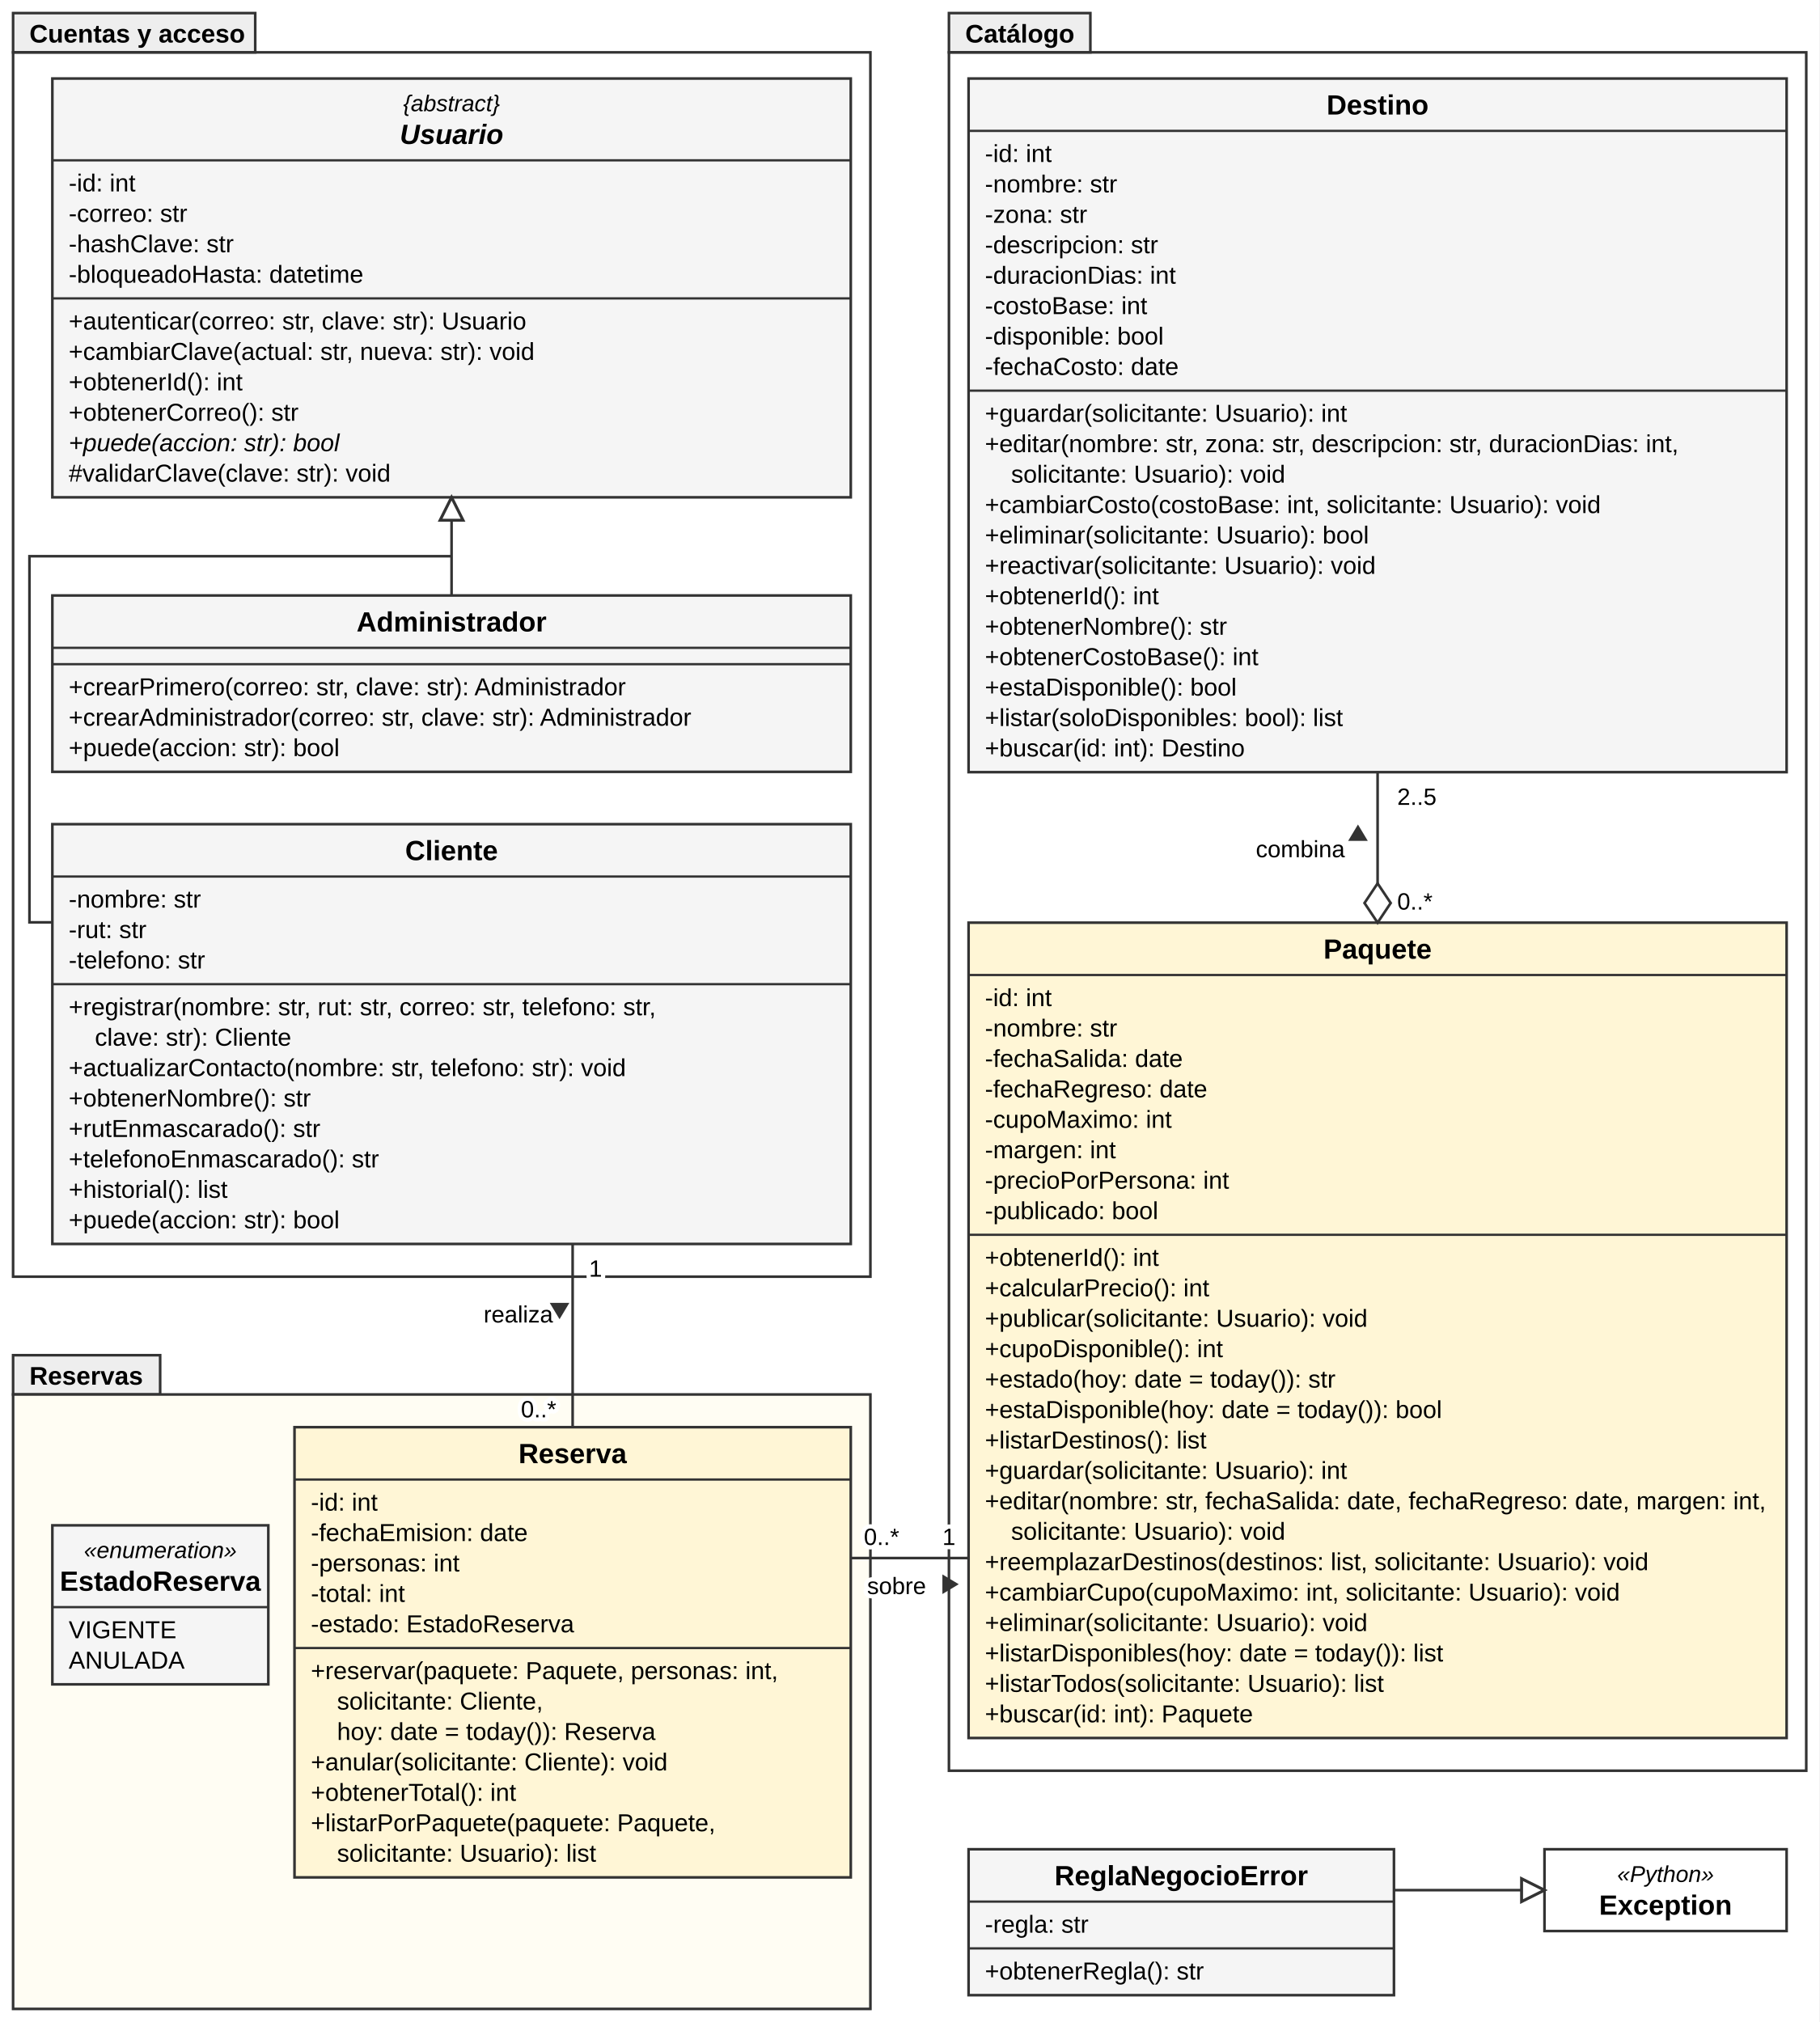
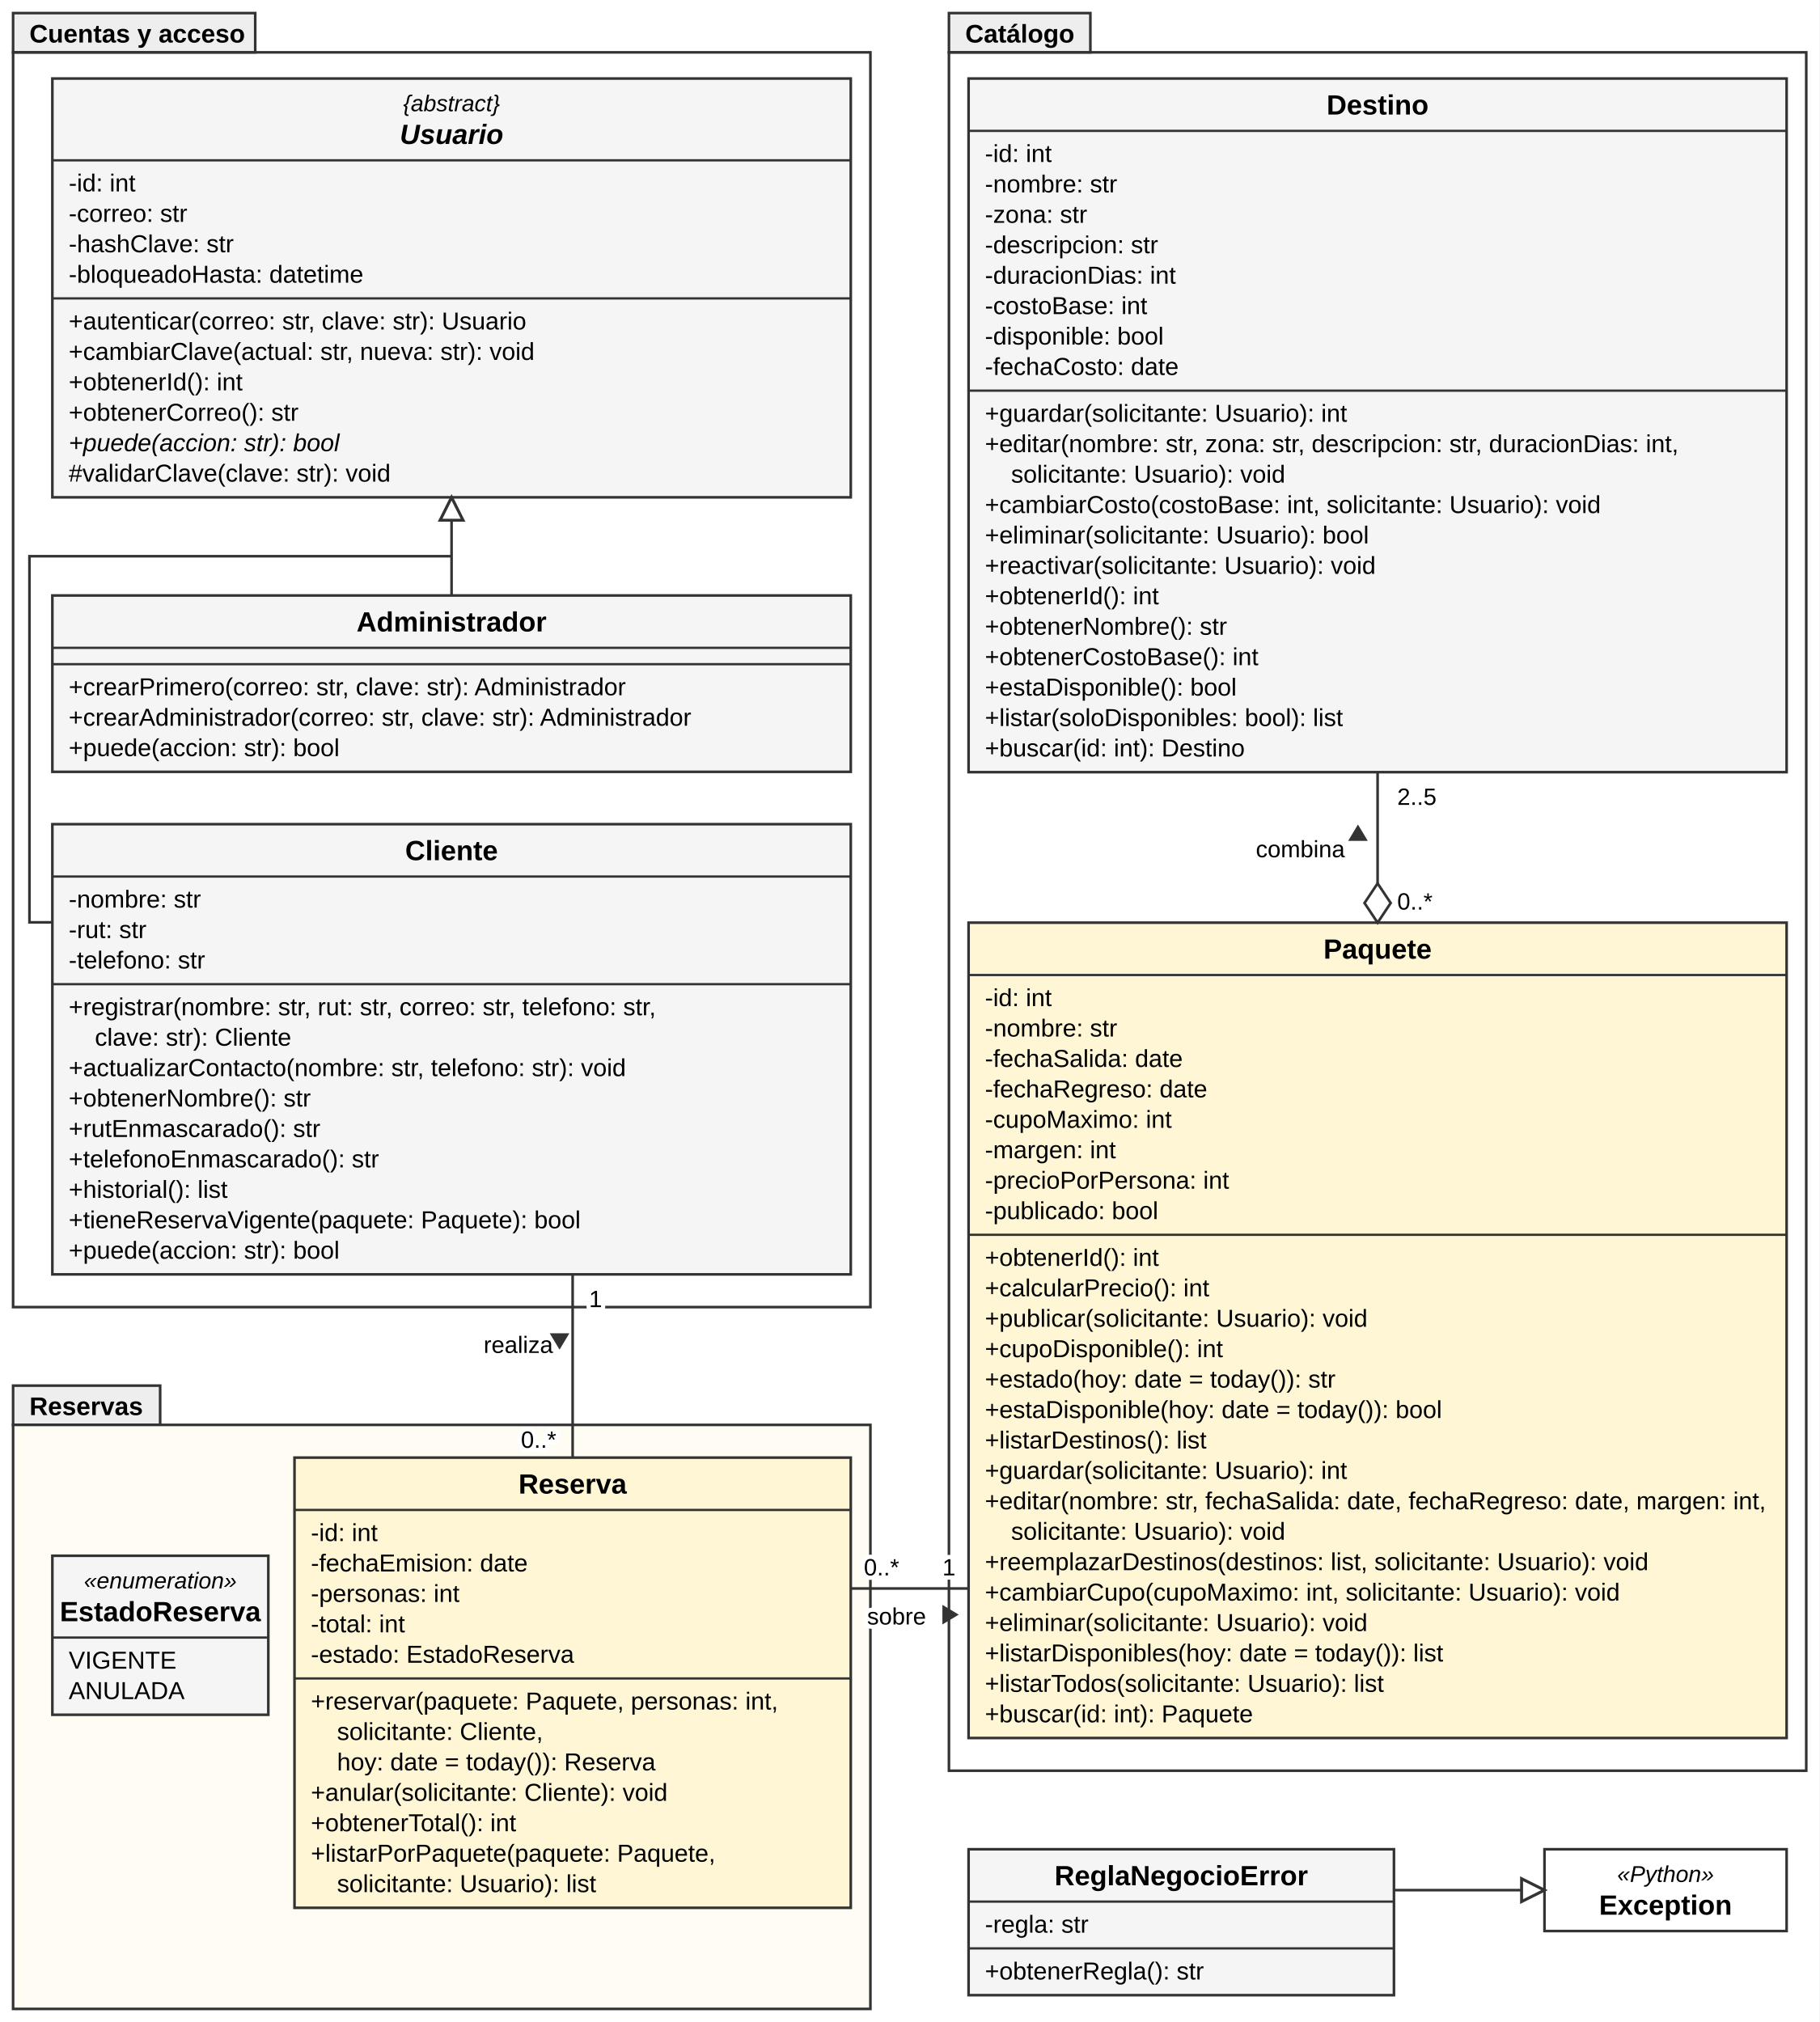
<svg xmlns="http://www.w3.org/2000/svg" width="556pt" height="618pt" viewBox="0 0 556 618">
  <rect width="100%" height="100%" fill="#fff" />
  <rect x="16" y="24" width="244" height="128.0" rx="0" fill="#f5f5f5" stroke="#333333" stroke-width="0.8" />
  <text x="138.0" y="44" font-family="Liberation Sans" font-size="8.5" text-anchor="middle" fill="#000" font-weight="bold" font-style="italic">
    <tspan x="138.0" dy="0">Usuario</tspan>
  </text>
  <text x="138.0" y="34" font-family="Liberation Sans" font-size="7" text-anchor="middle" fill="#000" font-style="italic">
    <tspan x="138.0" dy="0">{abstract}</tspan>
  </text>
  <path d="M16,49 L260,49" fill="none" stroke="#333333" stroke-width="0.7" />
  <text x="21" y="58.5" font-family="Liberation Sans" font-size="7.5" text-anchor="start" fill="#000">
    <tspan x="21" dy="0">-id: int</tspan>
  </text>
  <text x="21" y="67.8" font-family="Liberation Sans" font-size="7.5" text-anchor="start" fill="#000">
    <tspan x="21" dy="0">-correo: str</tspan>
  </text>
  <text x="21" y="77.1" font-family="Liberation Sans" font-size="7.5" text-anchor="start" fill="#000">
    <tspan x="21" dy="0">-hashClave: str</tspan>
  </text>
  <text x="21" y="86.4" font-family="Liberation Sans" font-size="7.5" text-anchor="start" fill="#000">
    <tspan x="21" dy="0">-bloqueadoHasta: datetime</tspan>
  </text>
  <path d="M16,91.2 L260,91.2" fill="none" stroke="#333333" stroke-width="0.7" />
  <text x="21" y="100.7" font-family="Liberation Sans" font-size="7.5" text-anchor="start" fill="#000" text-decoration="underline">
    <tspan x="21" dy="0">+autenticar(correo: str, clave: str): Usuario</tspan>
  </text>
  <text x="21" y="110.0" font-family="Liberation Sans" font-size="7.5" text-anchor="start" fill="#000">
    <tspan x="21" dy="0">+cambiarClave(actual: str, nueva: str): void</tspan>
  </text>
  <text x="21" y="119.3" font-family="Liberation Sans" font-size="7.5" text-anchor="start" fill="#000">
    <tspan x="21" dy="0">+obtenerId(): int</tspan>
  </text>
  <text x="21" y="128.6" font-family="Liberation Sans" font-size="7.5" text-anchor="start" fill="#000">
    <tspan x="21" dy="0">+obtenerCorreo(): str</tspan>
  </text>
  <text x="21" y="137.9" font-family="Liberation Sans" font-size="7.5" text-anchor="start" fill="#000" font-style="italic">
    <tspan x="21" dy="0">+puede(accion: str): bool</tspan>
  </text>
  <text x="21" y="147.2" font-family="Liberation Sans" font-size="7.5" text-anchor="start" fill="#000">
    <tspan x="21" dy="0">#validarClave(clave: str): void</tspan>
  </text>
  <rect x="16" y="182.0" width="244" height="53.9" rx="0" fill="#f5f5f5" stroke="#333333" stroke-width="0.8" />
  <text x="138.0" y="193.0" font-family="Liberation Sans" font-size="8.5" text-anchor="middle" fill="#000" font-weight="bold">
    <tspan x="138.0" dy="0">Administrador</tspan>
  </text>
  <path d="M16,198.0 L260,198.0" fill="none" stroke="#333333" stroke-width="0.7" />
  <path d="M16,203.0 L260,203.0" fill="none" stroke="#333333" stroke-width="0.7" />
  <text x="21" y="212.5" font-family="Liberation Sans" font-size="7.5" text-anchor="start" fill="#000" text-decoration="underline">
    <tspan x="21" dy="0">+crearPrimero(correo: str, clave: str): Administrador</tspan>
  </text>
  <text x="21" y="221.8" font-family="Liberation Sans" font-size="7.5" text-anchor="start" fill="#000">
    <tspan x="21" dy="0">+crearAdministrador(correo: str, clave: str): Administrador</tspan>
  </text>
  <text x="21" y="231.1" font-family="Liberation Sans" font-size="7.5" text-anchor="start" fill="#000">
    <tspan x="21" dy="0">+puede(accion: str): bool</tspan>
  </text>
-   <rect x="16" y="251.9" width="244" height="128.3" rx="0" fill="#f5f5f5" stroke="#333333" stroke-width="0.8" />
+   <rect x="16" y="251.9" width="244" height="137.6" rx="0" fill="#f5f5f5" stroke="#333333" stroke-width="0.8" />
  <text x="138.0" y="262.9" font-family="Liberation Sans" font-size="8.5" text-anchor="middle" fill="#000" font-weight="bold">
    <tspan x="138.0" dy="0">Cliente</tspan>
  </text>
  <path d="M16,267.9 L260,267.9" fill="none" stroke="#333333" stroke-width="0.7" />
  <text x="21" y="277.4" font-family="Liberation Sans" font-size="7.5" text-anchor="start" fill="#000">
    <tspan x="21" dy="0">-nombre: str</tspan>
  </text>
  <text x="21" y="286.7" font-family="Liberation Sans" font-size="7.5" text-anchor="start" fill="#000">
    <tspan x="21" dy="0">-rut: str</tspan>
  </text>
  <text x="21" y="296.0" font-family="Liberation Sans" font-size="7.5" text-anchor="start" fill="#000">
    <tspan x="21" dy="0">-telefono: str</tspan>
  </text>
  <path d="M16,300.8 L260,300.8" fill="none" stroke="#333333" stroke-width="0.7" />
  <text x="21" y="310.3" font-family="Liberation Sans" font-size="7.5" text-anchor="start" fill="#000" text-decoration="underline">
    <tspan x="21" dy="0">+registrar(nombre: str, rut: str, correo: str, telefono: str,</tspan>
  </text>
  <text x="29" y="319.6" font-family="Liberation Sans" font-size="7.5" text-anchor="start" fill="#000" text-decoration="underline">
    <tspan x="29" dy="0">clave: str): Cliente</tspan>
  </text>
  <text x="21" y="328.9" font-family="Liberation Sans" font-size="7.5" text-anchor="start" fill="#000">
    <tspan x="21" dy="0">+actualizarContacto(nombre: str, telefono: str): void</tspan>
  </text>
  <text x="21" y="338.2" font-family="Liberation Sans" font-size="7.5" text-anchor="start" fill="#000">
    <tspan x="21" dy="0">+obtenerNombre(): str</tspan>
  </text>
  <text x="21" y="347.5" font-family="Liberation Sans" font-size="7.5" text-anchor="start" fill="#000">
    <tspan x="21" dy="0">+rutEnmascarado(): str</tspan>
  </text>
  <text x="21" y="356.8" font-family="Liberation Sans" font-size="7.5" text-anchor="start" fill="#000">
    <tspan x="21" dy="0">+telefonoEnmascarado(): str</tspan>
  </text>
  <text x="21" y="366.1" font-family="Liberation Sans" font-size="7.5" text-anchor="start" fill="#000">
    <tspan x="21" dy="0">+historial(): list</tspan>
  </text>
  <text x="21" y="375.4" font-family="Liberation Sans" font-size="7.5" text-anchor="start" fill="#000">
+     <tspan x="21" dy="0">+tieneReservaVigente(paquete: Paquete): bool</tspan>
+   </text>
+   <text x="21" y="384.7" font-family="Liberation Sans" font-size="7.5" text-anchor="start" fill="#000">
    <tspan x="21" dy="0">+puede(accion: str): bool</tspan>
  </text>
  <rect x="4" y="4" width="73.997" height="12" rx="0" fill="#eeeeee" stroke="#333333" stroke-width="0.8" />
  <text x="9" y="13" font-family="Liberation Sans" font-size="7.8" text-anchor="start" fill="#000" font-weight="bold">
    <tspan x="9" dy="0">Cuentas y acceso</tspan>
  </text>
-   <rect x="4" y="16" width="262" height="374.2" rx="0" fill="none" stroke="#333333" stroke-width="0.8" />
+   <rect x="4" y="16" width="262" height="383.5" rx="0" fill="none" stroke="#333333" stroke-width="0.8" />
  <path d="M138.0,182.0 L138.0,152.0" fill="none" stroke="#333333" stroke-width="0.8" />
  <path d="M141.5,159.0 L138.0,152.0 L134.5,159.0 Z" fill="#fff" stroke="#333333" stroke-width="0.9" />
  <path d="M16,281.9 L9,281.9 L9,170.0 L138.0,170.0" fill="none" stroke="#333333" stroke-width="0.8" />
-   <rect x="4" y="414.2" width="44.943" height="12" rx="0" fill="#eeeeee" stroke="#333333" stroke-width="0.8" />
-   <text x="9" y="423.2" font-family="Liberation Sans" font-size="7.8" text-anchor="start" fill="#000" font-weight="bold">
+   <rect x="4" y="423.5" width="44.943" height="12" rx="0" fill="#eeeeee" stroke="#333333" stroke-width="0.8" />
+   <text x="9" y="432.5" font-family="Liberation Sans" font-size="7.8" text-anchor="start" fill="#000" font-weight="bold">
    <tspan x="9" dy="0">Reservas</tspan>
  </text>
-   <rect x="4" y="426.2" width="262" height="187.8" rx="0" fill="#fffdf3" stroke="#333333" stroke-width="0.8" />
-   <rect x="90" y="436.2" width="170" height="137.6" rx="0" fill="#fff6d6" stroke="#333333" stroke-width="0.8" />
-   <text x="175.0" y="447.2" font-family="Liberation Sans" font-size="8.5" text-anchor="middle" fill="#000" font-weight="bold">
+   <rect x="4" y="435.5" width="262" height="178.5" rx="0" fill="#fffdf3" stroke="#333333" stroke-width="0.8" />
+   <rect x="90" y="445.5" width="170" height="137.6" rx="0" fill="#fff6d6" stroke="#333333" stroke-width="0.8" />
+   <text x="175.0" y="456.5" font-family="Liberation Sans" font-size="8.5" text-anchor="middle" fill="#000" font-weight="bold">
    <tspan x="175.0" dy="0">Reserva</tspan>
  </text>
-   <path d="M90,452.2 L260,452.2" fill="none" stroke="#333333" stroke-width="0.7" />
-   <text x="95" y="461.7" font-family="Liberation Sans" font-size="7.5" text-anchor="start" fill="#000">
+   <path d="M90,461.5 L260,461.5" fill="none" stroke="#333333" stroke-width="0.7" />
+   <text x="95" y="471.0" font-family="Liberation Sans" font-size="7.5" text-anchor="start" fill="#000">
    <tspan x="95" dy="0">-id: int</tspan>
  </text>
-   <text x="95" y="471" font-family="Liberation Sans" font-size="7.5" text-anchor="start" fill="#000">
+   <text x="95" y="480.3" font-family="Liberation Sans" font-size="7.5" text-anchor="start" fill="#000">
    <tspan x="95" dy="0">-fechaEmision: date</tspan>
  </text>
-   <text x="95" y="480.3" font-family="Liberation Sans" font-size="7.5" text-anchor="start" fill="#000">
+   <text x="95" y="489.6" font-family="Liberation Sans" font-size="7.5" text-anchor="start" fill="#000">
    <tspan x="95" dy="0">-personas: int</tspan>
  </text>
-   <text x="95" y="489.6" font-family="Liberation Sans" font-size="7.5" text-anchor="start" fill="#000">
+   <text x="95" y="498.9" font-family="Liberation Sans" font-size="7.5" text-anchor="start" fill="#000">
    <tspan x="95" dy="0">-total: int</tspan>
  </text>
-   <text x="95" y="498.9" font-family="Liberation Sans" font-size="7.5" text-anchor="start" fill="#000">
+   <text x="95" y="508.2" font-family="Liberation Sans" font-size="7.5" text-anchor="start" fill="#000">
    <tspan x="95" dy="0">-estado: EstadoReserva</tspan>
  </text>
-   <path d="M90,503.7 L260,503.7" fill="none" stroke="#333333" stroke-width="0.7" />
-   <text x="95" y="513.2" font-family="Liberation Sans" font-size="7.5" text-anchor="start" fill="#000" text-decoration="underline">
+   <path d="M90,513.0 L260,513.0" fill="none" stroke="#333333" stroke-width="0.7" />
+   <text x="95" y="522.5" font-family="Liberation Sans" font-size="7.5" text-anchor="start" fill="#000" text-decoration="underline">
    <tspan x="95" dy="0">+reservar(paquete: Paquete, personas: int,</tspan>
  </text>
-   <text x="103" y="522.5" font-family="Liberation Sans" font-size="7.5" text-anchor="start" fill="#000" text-decoration="underline">
+   <text x="103" y="531.8" font-family="Liberation Sans" font-size="7.5" text-anchor="start" fill="#000" text-decoration="underline">
    <tspan x="103" dy="0">solicitante: Cliente,</tspan>
  </text>
-   <text x="103" y="531.8" font-family="Liberation Sans" font-size="7.5" text-anchor="start" fill="#000" text-decoration="underline">
+   <text x="103" y="541.1" font-family="Liberation Sans" font-size="7.5" text-anchor="start" fill="#000" text-decoration="underline">
    <tspan x="103" dy="0">hoy: date = today()): Reserva</tspan>
  </text>
-   <text x="95" y="541.1" font-family="Liberation Sans" font-size="7.5" text-anchor="start" fill="#000">
+   <text x="95" y="550.4" font-family="Liberation Sans" font-size="7.5" text-anchor="start" fill="#000">
    <tspan x="95" dy="0">+anular(solicitante: Cliente): void</tspan>
  </text>
-   <text x="95" y="550.4" font-family="Liberation Sans" font-size="7.5" text-anchor="start" fill="#000">
+   <text x="95" y="559.7" font-family="Liberation Sans" font-size="7.5" text-anchor="start" fill="#000">
    <tspan x="95" dy="0">+obtenerTotal(): int</tspan>
  </text>
-   <text x="95" y="559.7" font-family="Liberation Sans" font-size="7.5" text-anchor="start" fill="#000" text-decoration="underline">
+   <text x="95" y="569.0" font-family="Liberation Sans" font-size="7.5" text-anchor="start" fill="#000" text-decoration="underline">
    <tspan x="95" dy="0">+listarPorPaquete(paquete: Paquete,</tspan>
  </text>
-   <text x="103" y="569.0" font-family="Liberation Sans" font-size="7.5" text-anchor="start" fill="#000" text-decoration="underline">
+   <text x="103" y="578.3" font-family="Liberation Sans" font-size="7.5" text-anchor="start" fill="#000" text-decoration="underline">
    <tspan x="103" dy="0">solicitante: Usuario): list</tspan>
  </text>
-   <rect x="16" y="466.2" width="66" height="48.6" rx="0" fill="#f5f5f5" stroke="#333333" stroke-width="0.8" />
-   <text x="49.0" y="476.2" font-family="Liberation Sans" font-size="7" text-anchor="middle" fill="#000" font-style="italic">
+   <rect x="16" y="475.5" width="66" height="48.6" rx="0" fill="#f5f5f5" stroke="#333333" stroke-width="0.8" />
+   <text x="49.0" y="485.5" font-family="Liberation Sans" font-size="7" text-anchor="middle" fill="#000" font-style="italic">
    <tspan x="49.0" dy="0">«enumeration»</tspan>
  </text>
-   <text x="49.0" y="486.2" font-family="Liberation Sans" font-size="8.5" text-anchor="middle" fill="#000" font-weight="bold">
+   <text x="49.0" y="495.5" font-family="Liberation Sans" font-size="8.5" text-anchor="middle" fill="#000" font-weight="bold">
    <tspan x="49.0" dy="0">EstadoReserva</tspan>
  </text>
-   <path d="M16,491.2 L82,491.2" fill="none" stroke="#333333" stroke-width="0.7" />
-   <text x="21" y="500.7" font-family="Liberation Sans" font-size="7.5" text-anchor="start" fill="#000">
+   <path d="M16,500.5 L82,500.5" fill="none" stroke="#333333" stroke-width="0.7" />
+   <text x="21" y="510.0" font-family="Liberation Sans" font-size="7.5" text-anchor="start" fill="#000">
    <tspan x="21" dy="0">VIGENTE</tspan>
  </text>
-   <text x="21" y="510" font-family="Liberation Sans" font-size="7.5" text-anchor="start" fill="#000">
+   <text x="21" y="519.3" font-family="Liberation Sans" font-size="7.5" text-anchor="start" fill="#000">
    <tspan x="21" dy="0">ANULADA</tspan>
  </text>
  <rect x="290" y="4" width="43.221" height="12" rx="0" fill="#eeeeee" stroke="#333333" stroke-width="0.8" />
  <text x="295" y="13" font-family="Liberation Sans" font-size="7.8" text-anchor="start" fill="#000" font-weight="bold">
    <tspan x="295" dy="0">Catálogo</tspan>
  </text>
  <rect x="290" y="16" width="262" height="525.2" rx="0" fill="none" stroke="#333333" stroke-width="0.8" />
  <rect x="296" y="24" width="250" height="212.0" rx="0" fill="#f5f5f5" stroke="#333333" stroke-width="0.8" />
  <text x="421.0" y="35" font-family="Liberation Sans" font-size="8.5" text-anchor="middle" fill="#000" font-weight="bold">
    <tspan x="421.0" dy="0">Destino</tspan>
  </text>
  <path d="M296,40 L546,40" fill="none" stroke="#333333" stroke-width="0.7" />
  <text x="301" y="49.5" font-family="Liberation Sans" font-size="7.5" text-anchor="start" fill="#000">
    <tspan x="301" dy="0">-id: int</tspan>
  </text>
  <text x="301" y="58.8" font-family="Liberation Sans" font-size="7.5" text-anchor="start" fill="#000">
    <tspan x="301" dy="0">-nombre: str</tspan>
  </text>
  <text x="301" y="68.1" font-family="Liberation Sans" font-size="7.5" text-anchor="start" fill="#000">
    <tspan x="301" dy="0">-zona: str</tspan>
  </text>
  <text x="301" y="77.4" font-family="Liberation Sans" font-size="7.5" text-anchor="start" fill="#000">
    <tspan x="301" dy="0">-descripcion: str</tspan>
  </text>
  <text x="301" y="86.7" font-family="Liberation Sans" font-size="7.5" text-anchor="start" fill="#000">
    <tspan x="301" dy="0">-duracionDias: int</tspan>
  </text>
  <text x="301" y="96.0" font-family="Liberation Sans" font-size="7.5" text-anchor="start" fill="#000">
    <tspan x="301" dy="0">-costoBase: int</tspan>
  </text>
  <text x="301" y="105.3" font-family="Liberation Sans" font-size="7.5" text-anchor="start" fill="#000">
    <tspan x="301" dy="0">-disponible: bool</tspan>
  </text>
  <text x="301" y="114.6" font-family="Liberation Sans" font-size="7.5" text-anchor="start" fill="#000">
    <tspan x="301" dy="0">-fechaCosto: date</tspan>
  </text>
  <path d="M296,119.4 L546,119.4" fill="none" stroke="#333333" stroke-width="0.7" />
  <text x="301" y="128.9" font-family="Liberation Sans" font-size="7.5" text-anchor="start" fill="#000">
    <tspan x="301" dy="0">+guardar(solicitante: Usuario): int</tspan>
  </text>
  <text x="301" y="138.2" font-family="Liberation Sans" font-size="7.5" text-anchor="start" fill="#000">
    <tspan x="301" dy="0">+editar(nombre: str, zona: str, descripcion: str, duracionDias: int,</tspan>
  </text>
  <text x="309" y="147.5" font-family="Liberation Sans" font-size="7.5" text-anchor="start" fill="#000">
    <tspan x="309" dy="0">solicitante: Usuario): void</tspan>
  </text>
  <text x="301" y="156.8" font-family="Liberation Sans" font-size="7.5" text-anchor="start" fill="#000">
    <tspan x="301" dy="0">+cambiarCosto(costoBase: int, solicitante: Usuario): void</tspan>
  </text>
  <text x="301" y="166.1" font-family="Liberation Sans" font-size="7.5" text-anchor="start" fill="#000">
    <tspan x="301" dy="0">+eliminar(solicitante: Usuario): bool</tspan>
  </text>
  <text x="301" y="175.4" font-family="Liberation Sans" font-size="7.5" text-anchor="start" fill="#000">
    <tspan x="301" dy="0">+reactivar(solicitante: Usuario): void</tspan>
  </text>
  <text x="301" y="184.7" font-family="Liberation Sans" font-size="7.5" text-anchor="start" fill="#000">
    <tspan x="301" dy="0">+obtenerId(): int</tspan>
  </text>
  <text x="301" y="194.0" font-family="Liberation Sans" font-size="7.5" text-anchor="start" fill="#000">
    <tspan x="301" dy="0">+obtenerNombre(): str</tspan>
  </text>
  <text x="301" y="203.3" font-family="Liberation Sans" font-size="7.5" text-anchor="start" fill="#000">
    <tspan x="301" dy="0">+obtenerCostoBase(): int</tspan>
  </text>
  <text x="301" y="212.6" font-family="Liberation Sans" font-size="7.5" text-anchor="start" fill="#000">
    <tspan x="301" dy="0">+estaDisponible(): bool</tspan>
  </text>
  <text x="301" y="221.9" font-family="Liberation Sans" font-size="7.5" text-anchor="start" fill="#000" text-decoration="underline">
    <tspan x="301" dy="0">+listar(soloDisponibles: bool): list</tspan>
  </text>
  <text x="301" y="231.2" font-family="Liberation Sans" font-size="7.5" text-anchor="start" fill="#000" text-decoration="underline">
    <tspan x="301" dy="0">+buscar(id: int): Destino</tspan>
  </text>
  <rect x="296" y="282.0" width="250" height="249.2" rx="0" fill="#fff6d6" stroke="#333333" stroke-width="0.8" />
  <text x="421.0" y="293.0" font-family="Liberation Sans" font-size="8.5" text-anchor="middle" fill="#000" font-weight="bold">
    <tspan x="421.0" dy="0">Paquete</tspan>
  </text>
  <path d="M296,298.0 L546,298.0" fill="none" stroke="#333333" stroke-width="0.7" />
  <text x="301" y="307.5" font-family="Liberation Sans" font-size="7.5" text-anchor="start" fill="#000">
    <tspan x="301" dy="0">-id: int</tspan>
  </text>
  <text x="301" y="316.8" font-family="Liberation Sans" font-size="7.5" text-anchor="start" fill="#000">
    <tspan x="301" dy="0">-nombre: str</tspan>
  </text>
  <text x="301" y="326.1" font-family="Liberation Sans" font-size="7.5" text-anchor="start" fill="#000">
    <tspan x="301" dy="0">-fechaSalida: date</tspan>
  </text>
  <text x="301" y="335.4" font-family="Liberation Sans" font-size="7.5" text-anchor="start" fill="#000">
    <tspan x="301" dy="0">-fechaRegreso: date</tspan>
  </text>
  <text x="301" y="344.7" font-family="Liberation Sans" font-size="7.5" text-anchor="start" fill="#000">
    <tspan x="301" dy="0">-cupoMaximo: int</tspan>
  </text>
  <text x="301" y="354.0" font-family="Liberation Sans" font-size="7.5" text-anchor="start" fill="#000">
    <tspan x="301" dy="0">-margen: int</tspan>
  </text>
  <text x="301" y="363.3" font-family="Liberation Sans" font-size="7.5" text-anchor="start" fill="#000">
    <tspan x="301" dy="0">-precioPorPersona: int</tspan>
  </text>
  <text x="301" y="372.6" font-family="Liberation Sans" font-size="7.5" text-anchor="start" fill="#000">
    <tspan x="301" dy="0">-publicado: bool</tspan>
  </text>
  <path d="M296,377.4 L546,377.4" fill="none" stroke="#333333" stroke-width="0.7" />
  <text x="301" y="386.9" font-family="Liberation Sans" font-size="7.5" text-anchor="start" fill="#000">
    <tspan x="301" dy="0">+obtenerId(): int</tspan>
  </text>
  <text x="301" y="396.2" font-family="Liberation Sans" font-size="7.5" text-anchor="start" fill="#000">
    <tspan x="301" dy="0">+calcularPrecio(): int</tspan>
  </text>
  <text x="301" y="405.5" font-family="Liberation Sans" font-size="7.5" text-anchor="start" fill="#000">
    <tspan x="301" dy="0">+publicar(solicitante: Usuario): void</tspan>
  </text>
  <text x="301" y="414.8" font-family="Liberation Sans" font-size="7.5" text-anchor="start" fill="#000">
    <tspan x="301" dy="0">+cupoDisponible(): int</tspan>
  </text>
  <text x="301" y="424.1" font-family="Liberation Sans" font-size="7.5" text-anchor="start" fill="#000">
    <tspan x="301" dy="0">+estado(hoy: date = today()): str</tspan>
  </text>
  <text x="301" y="433.4" font-family="Liberation Sans" font-size="7.5" text-anchor="start" fill="#000">
    <tspan x="301" dy="0">+estaDisponible(hoy: date = today()): bool</tspan>
  </text>
  <text x="301" y="442.7" font-family="Liberation Sans" font-size="7.5" text-anchor="start" fill="#000">
    <tspan x="301" dy="0">+listarDestinos(): list</tspan>
  </text>
  <text x="301" y="452.0" font-family="Liberation Sans" font-size="7.5" text-anchor="start" fill="#000">
    <tspan x="301" dy="0">+guardar(solicitante: Usuario): int</tspan>
  </text>
  <text x="301" y="461.3" font-family="Liberation Sans" font-size="7.5" text-anchor="start" fill="#000">
    <tspan x="301" dy="0">+editar(nombre: str, fechaSalida: date, fechaRegreso: date, margen: int,</tspan>
  </text>
  <text x="309" y="470.6" font-family="Liberation Sans" font-size="7.5" text-anchor="start" fill="#000">
    <tspan x="309" dy="0">solicitante: Usuario): void</tspan>
  </text>
  <text x="301" y="479.9" font-family="Liberation Sans" font-size="7.5" text-anchor="start" fill="#000">
    <tspan x="301" dy="0">+reemplazarDestinos(destinos: list, solicitante: Usuario): void</tspan>
  </text>
  <text x="301" y="489.2" font-family="Liberation Sans" font-size="7.5" text-anchor="start" fill="#000">
    <tspan x="301" dy="0">+cambiarCupo(cupoMaximo: int, solicitante: Usuario): void</tspan>
  </text>
  <text x="301" y="498.5" font-family="Liberation Sans" font-size="7.5" text-anchor="start" fill="#000">
    <tspan x="301" dy="0">+eliminar(solicitante: Usuario): void</tspan>
  </text>
  <text x="301" y="507.8" font-family="Liberation Sans" font-size="7.5" text-anchor="start" fill="#000" text-decoration="underline">
    <tspan x="301" dy="0">+listarDisponibles(hoy: date = today()): list</tspan>
  </text>
  <text x="301" y="517.1" font-family="Liberation Sans" font-size="7.5" text-anchor="start" fill="#000" text-decoration="underline">
    <tspan x="301" dy="0">+listarTodos(solicitante: Usuario): list</tspan>
  </text>
  <text x="301" y="526.4" font-family="Liberation Sans" font-size="7.5" text-anchor="start" fill="#000" text-decoration="underline">
    <tspan x="301" dy="0">+buscar(id: int): Paquete</tspan>
  </text>
  <rect x="296" y="565.2" width="130" height="44.6" rx="0" fill="#f5f5f5" stroke="#333333" stroke-width="0.8" />
  <text x="361.0" y="576.2" font-family="Liberation Sans" font-size="8.5" text-anchor="middle" fill="#000" font-weight="bold">
    <tspan x="361.0" dy="0">ReglaNegocioError</tspan>
  </text>
  <path d="M296,581.2 L426,581.2" fill="none" stroke="#333333" stroke-width="0.7" />
  <text x="301" y="590.7" font-family="Liberation Sans" font-size="7.5" text-anchor="start" fill="#000">
    <tspan x="301" dy="0">-regla: str</tspan>
  </text>
  <path d="M296,595.5 L426,595.5" fill="none" stroke="#333333" stroke-width="0.7" />
  <text x="301" y="605.0" font-family="Liberation Sans" font-size="7.5" text-anchor="start" fill="#000">
    <tspan x="301" dy="0">+obtenerRegla(): str</tspan>
  </text>
  <rect x="472" y="565.2" width="74" height="25" rx="0" fill="#ffffff" stroke="#333333" stroke-width="0.8" />
  <text x="509.0" y="575.2" font-family="Liberation Sans" font-size="7" text-anchor="middle" fill="#000" font-style="italic">
    <tspan x="509.0" dy="0">«Python»</tspan>
  </text>
  <text x="509.0" y="585.2" font-family="Liberation Sans" font-size="8.5" text-anchor="middle" fill="#000" font-weight="bold">
    <tspan x="509.0" dy="0">Exception</tspan>
  </text>
  <path d="M426,577.7 L472,577.7" fill="none" stroke="#333333" stroke-width="0.8" />
  <path d="M465.0,581.2 L472,577.7 L465.0,574.2 Z" fill="#fff" stroke="#333333" stroke-width="0.9" />
  <path d="M421.0,282.0 l4,-6 l-4,-6 l-4,6 Z" fill="#fff" stroke="#333333" stroke-width="0.8" />
  <path d="M421.0,270.0 L421.0,236.0" fill="none" stroke="#333333" stroke-width="0.8" />
  <text x="427.0" y="278.0" font-family="Liberation Sans" font-size="7.2" text-anchor="start" fill="#000" style="paint-order:stroke" stroke="#fff" stroke-width="2.6" stroke-linejoin="round">
    <tspan x="427.0" dy="0">0..*</tspan>
  </text>
  <text x="427.0" y="246.0" font-family="Liberation Sans" font-size="7.2" text-anchor="start" fill="#000" style="paint-order:stroke" stroke="#fff" stroke-width="2.6" stroke-linejoin="round">
    <tspan x="427.0" dy="0">2..5</tspan>
  </text>
  <text x="411.0" y="262.0" font-family="Liberation Sans" font-size="7.2" text-anchor="end" fill="#000" style="paint-order:stroke" stroke="#fff" stroke-width="2.6" stroke-linejoin="round">
    <tspan x="411.0" dy="0">combina</tspan>
  </text>
  <path d="M412.0,257.0 h6 l-3,-5 Z" fill="#333333" />
-   <path d="M175.0,380.2 L175.0,436.2" fill="none" stroke="#333333" stroke-width="0.8" />
-   <text x="180.0" y="390.2" font-family="Liberation Sans" font-size="7.2" text-anchor="start" fill="#000" style="paint-order:stroke" stroke="#fff" stroke-width="2.6" stroke-linejoin="round">
+   <path d="M175.0,389.5 L175.0,445.5" fill="none" stroke="#333333" stroke-width="0.8" />
+   <text x="180.0" y="399.5" font-family="Liberation Sans" font-size="7.2" text-anchor="start" fill="#000" style="paint-order:stroke" stroke="#fff" stroke-width="2.6" stroke-linejoin="round">
    <tspan x="180.0" dy="0">1</tspan>
  </text>
-   <text x="170.0" y="433.2" font-family="Liberation Sans" font-size="7.2" text-anchor="end" fill="#000" style="paint-order:stroke" stroke="#fff" stroke-width="2.6" stroke-linejoin="round">
+   <text x="170.0" y="442.5" font-family="Liberation Sans" font-size="7.2" text-anchor="end" fill="#000" style="paint-order:stroke" stroke="#fff" stroke-width="2.6" stroke-linejoin="round">
    <tspan x="170.0" dy="0">0..*</tspan>
  </text>
-   <text x="169.0" y="404.2" font-family="Liberation Sans" font-size="7.2" text-anchor="end" fill="#000" style="paint-order:stroke" stroke="#fff" stroke-width="2.6" stroke-linejoin="round">
+   <text x="169.0" y="413.5" font-family="Liberation Sans" font-size="7.2" text-anchor="end" fill="#000" style="paint-order:stroke" stroke="#fff" stroke-width="2.6" stroke-linejoin="round">
    <tspan x="169.0" dy="0">realiza</tspan>
  </text>
-   <path d="M168.0,398.2 h6 l-3,5 Z" fill="#333333" />
-   <path d="M260,476.2 L296,476.2" fill="none" stroke="#333333" stroke-width="0.8" />
-   <text x="264" y="472.2" font-family="Liberation Sans" font-size="7.2" text-anchor="start" fill="#000" style="paint-order:stroke" stroke="#fff" stroke-width="2.6" stroke-linejoin="round">
+   <path d="M168.0,407.5 h6 l-3,5 Z" fill="#333333" />
+   <path d="M260,485.5 L296,485.5" fill="none" stroke="#333333" stroke-width="0.8" />
+   <text x="264" y="481.5" font-family="Liberation Sans" font-size="7.2" text-anchor="start" fill="#000" style="paint-order:stroke" stroke="#fff" stroke-width="2.6" stroke-linejoin="round">
    <tspan x="264" dy="0">0..*</tspan>
  </text>
-   <text x="292" y="472.2" font-family="Liberation Sans" font-size="7.2" text-anchor="end" fill="#000" style="paint-order:stroke" stroke="#fff" stroke-width="2.6" stroke-linejoin="round">
+   <text x="292" y="481.5" font-family="Liberation Sans" font-size="7.2" text-anchor="end" fill="#000" style="paint-order:stroke" stroke="#fff" stroke-width="2.6" stroke-linejoin="round">
    <tspan x="292" dy="0">1</tspan>
  </text>
-   <text x="274.0" y="487.2" font-family="Liberation Sans" font-size="7.2" text-anchor="middle" fill="#000" style="paint-order:stroke" stroke="#fff" stroke-width="2.6" stroke-linejoin="round">
+   <text x="274.0" y="496.5" font-family="Liberation Sans" font-size="7.2" text-anchor="middle" fill="#000" style="paint-order:stroke" stroke="#fff" stroke-width="2.6" stroke-linejoin="round">
    <tspan x="274.0" dy="0">sobre</tspan>
  </text>
-   <path d="M288.0,481.2 l5,3 l-5,3 Z" fill="#333333" />
+   <path d="M288.0,490.5 l5,3 l-5,3 Z" fill="#333333" />
</svg>
